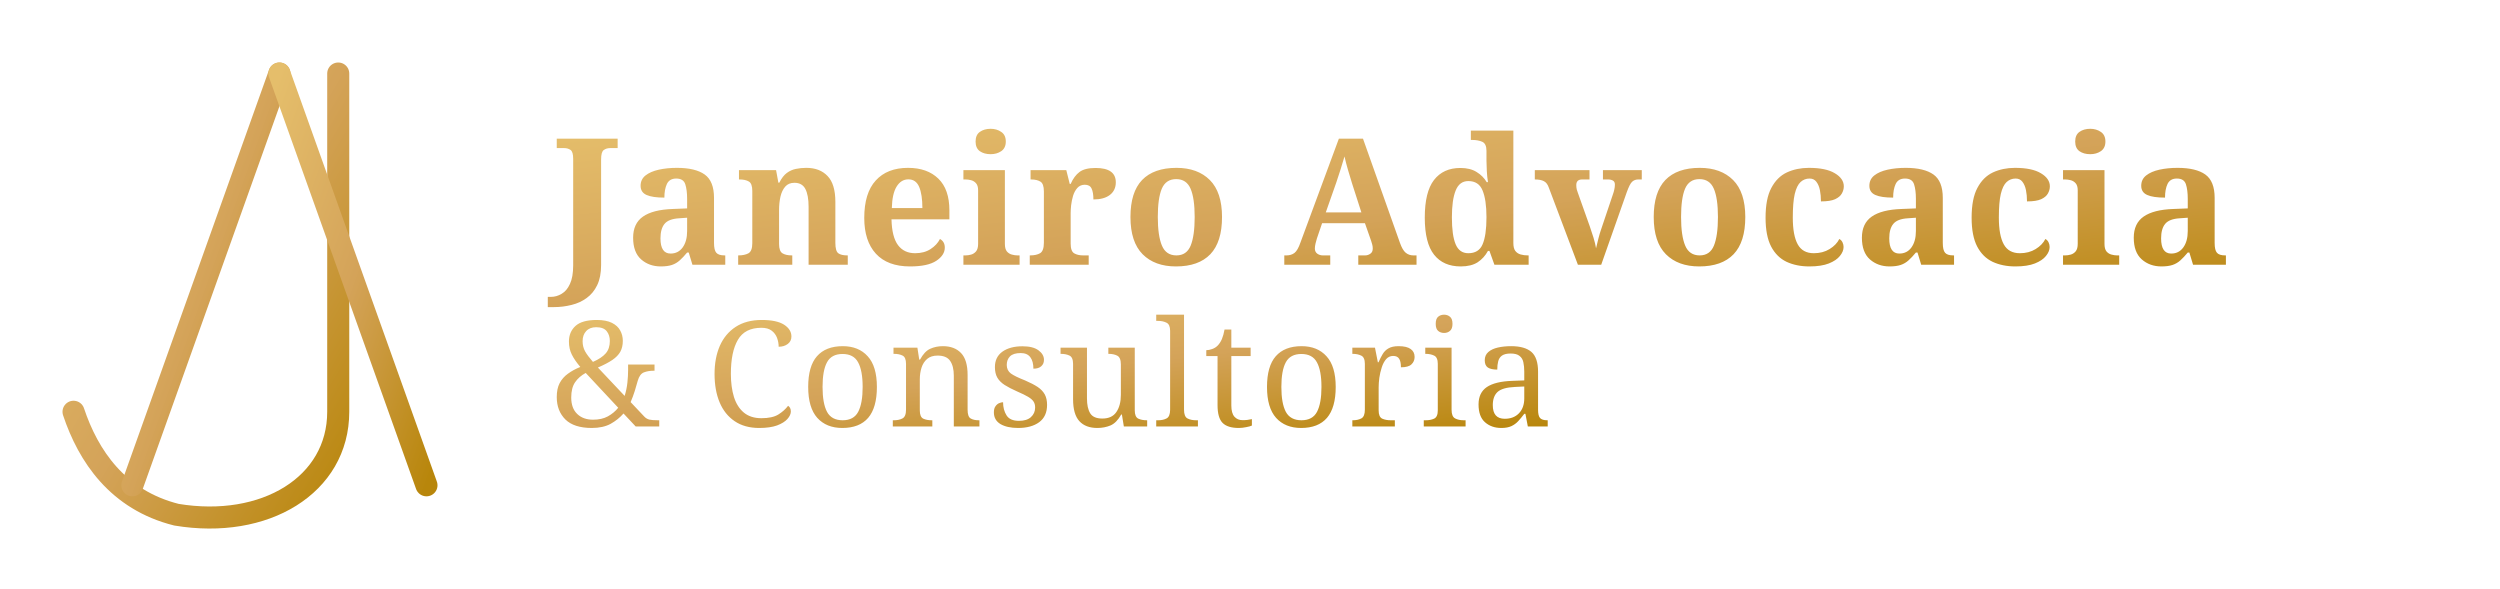
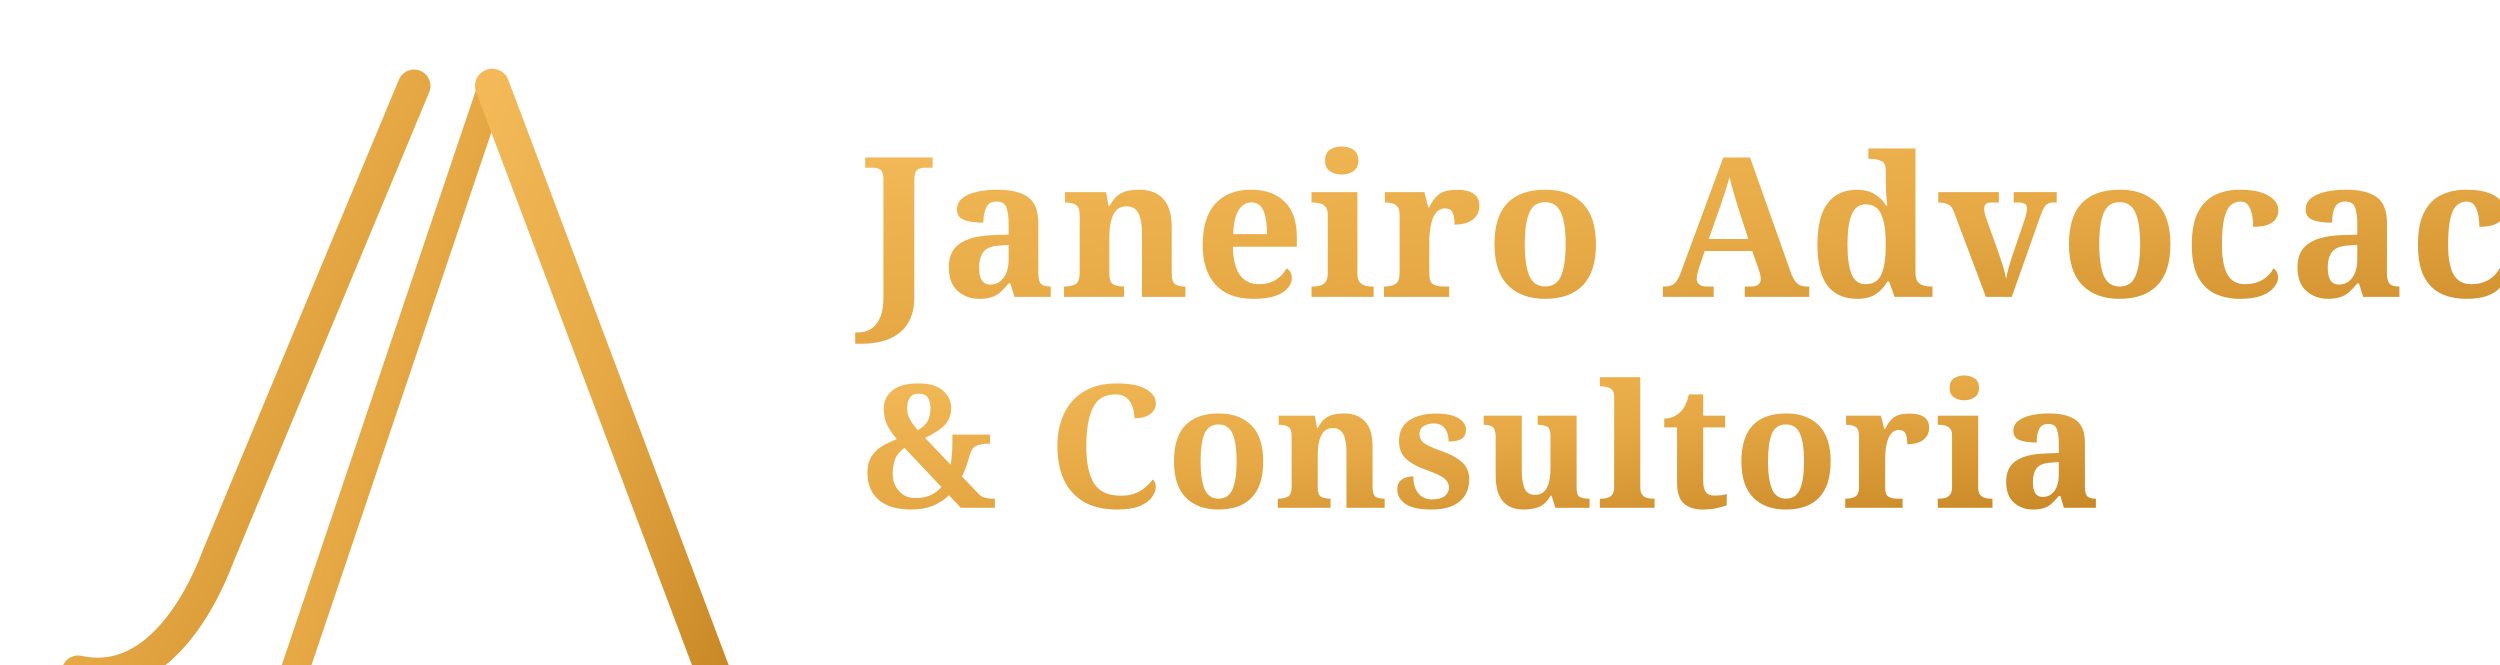
- <svg xmlns="http://www.w3.org/2000/svg" viewBox="0 0 340 80" fill="none">
+ <svg xmlns="http://www.w3.org/2000/svg" viewBox="0 0 320 85" fill="none">
  <defs>
    <linearGradient id="goldGrad" x1="0%" y1="0%" x2="100%" y2="100%">
-       <stop offset="0%" stop-color="#E5BE6B" />
-       <stop offset="50%" stop-color="#D4A359" />
-       <stop offset="100%" stop-color="#B8860B" />
+       <stop offset="0%" stop-color="#F3B958" />
+       <stop offset="50%" stop-color="#E5A844" />
+       <stop offset="100%" stop-color="#C98826" />
    </linearGradient>
  </defs>
-   <g transform="translate(10, 8)">
-     <path d="M 36 2 L 36 48 C 36 58, 26 64, 14 62 C 6 60, 2 54, 0 48" stroke="url(#goldGrad)" stroke-width="3" stroke-linecap="round" stroke-linejoin="round" fill="none" />
-     <path d="M 28 2 L 8 58" stroke="url(#goldGrad)" stroke-width="3" stroke-linecap="round" fill="none" />
-     <path d="M 28 2 L 48 58" stroke="url(#goldGrad)" stroke-width="3" stroke-linecap="round" fill="none" />
-     <path d="M 16 38 L 40 38" stroke="url(#goldGrad)" stroke-width="2.5" stroke-linecap="round" fill="none" />
+   <g id="monogram" transform="translate(6, 0)">
+     <path d="M 47 11 L 22 71 C 19 79, 13 88, 4 86" stroke="url(#goldGrad)" stroke-width="4.2" stroke-linecap="round" stroke-linejoin="round" fill="none" />
+     <path d="M 57 11 L 31 88" stroke="url(#goldGrad)" stroke-width="3.6" stroke-linecap="round" fill="none" />
+     <path d="M 57 11 L 86 88" stroke="url(#goldGrad)" stroke-width="4.4" stroke-linecap="round" fill="none" />
+     <path d="M 41 57 L 76 57" stroke="url(#goldGrad)" stroke-width="3.2" stroke-linecap="round" fill="none" />
  </g>
-   <text x="75" y="36" font-family="'Cormorant Garamond', 'Playfair Display', Georgia, serif" font-size="24" font-weight="600" fill="url(#goldGrad)" letter-spacing="0.5">
+   <text x="110" y="38" font-family="'Cormorant Garamond', 'Georgia', serif" font-size="25" font-weight="700" fill="url(#goldGrad)" letter-spacing="0.4">
    Janeiro Advocacia
  </text>
-   <text x="75" y="58" font-family="'Cormorant Garamond', 'Playfair Display', Georgia, serif" font-size="20" font-weight="500" fill="url(#goldGrad)" letter-spacing="0.5">
+   <text x="110" y="65" font-family="'Cormorant Garamond', 'Georgia', serif" font-size="22" font-weight="600" fill="url(#goldGrad)" letter-spacing="0.4">
    &amp; Consultoria
  </text>
</svg>
